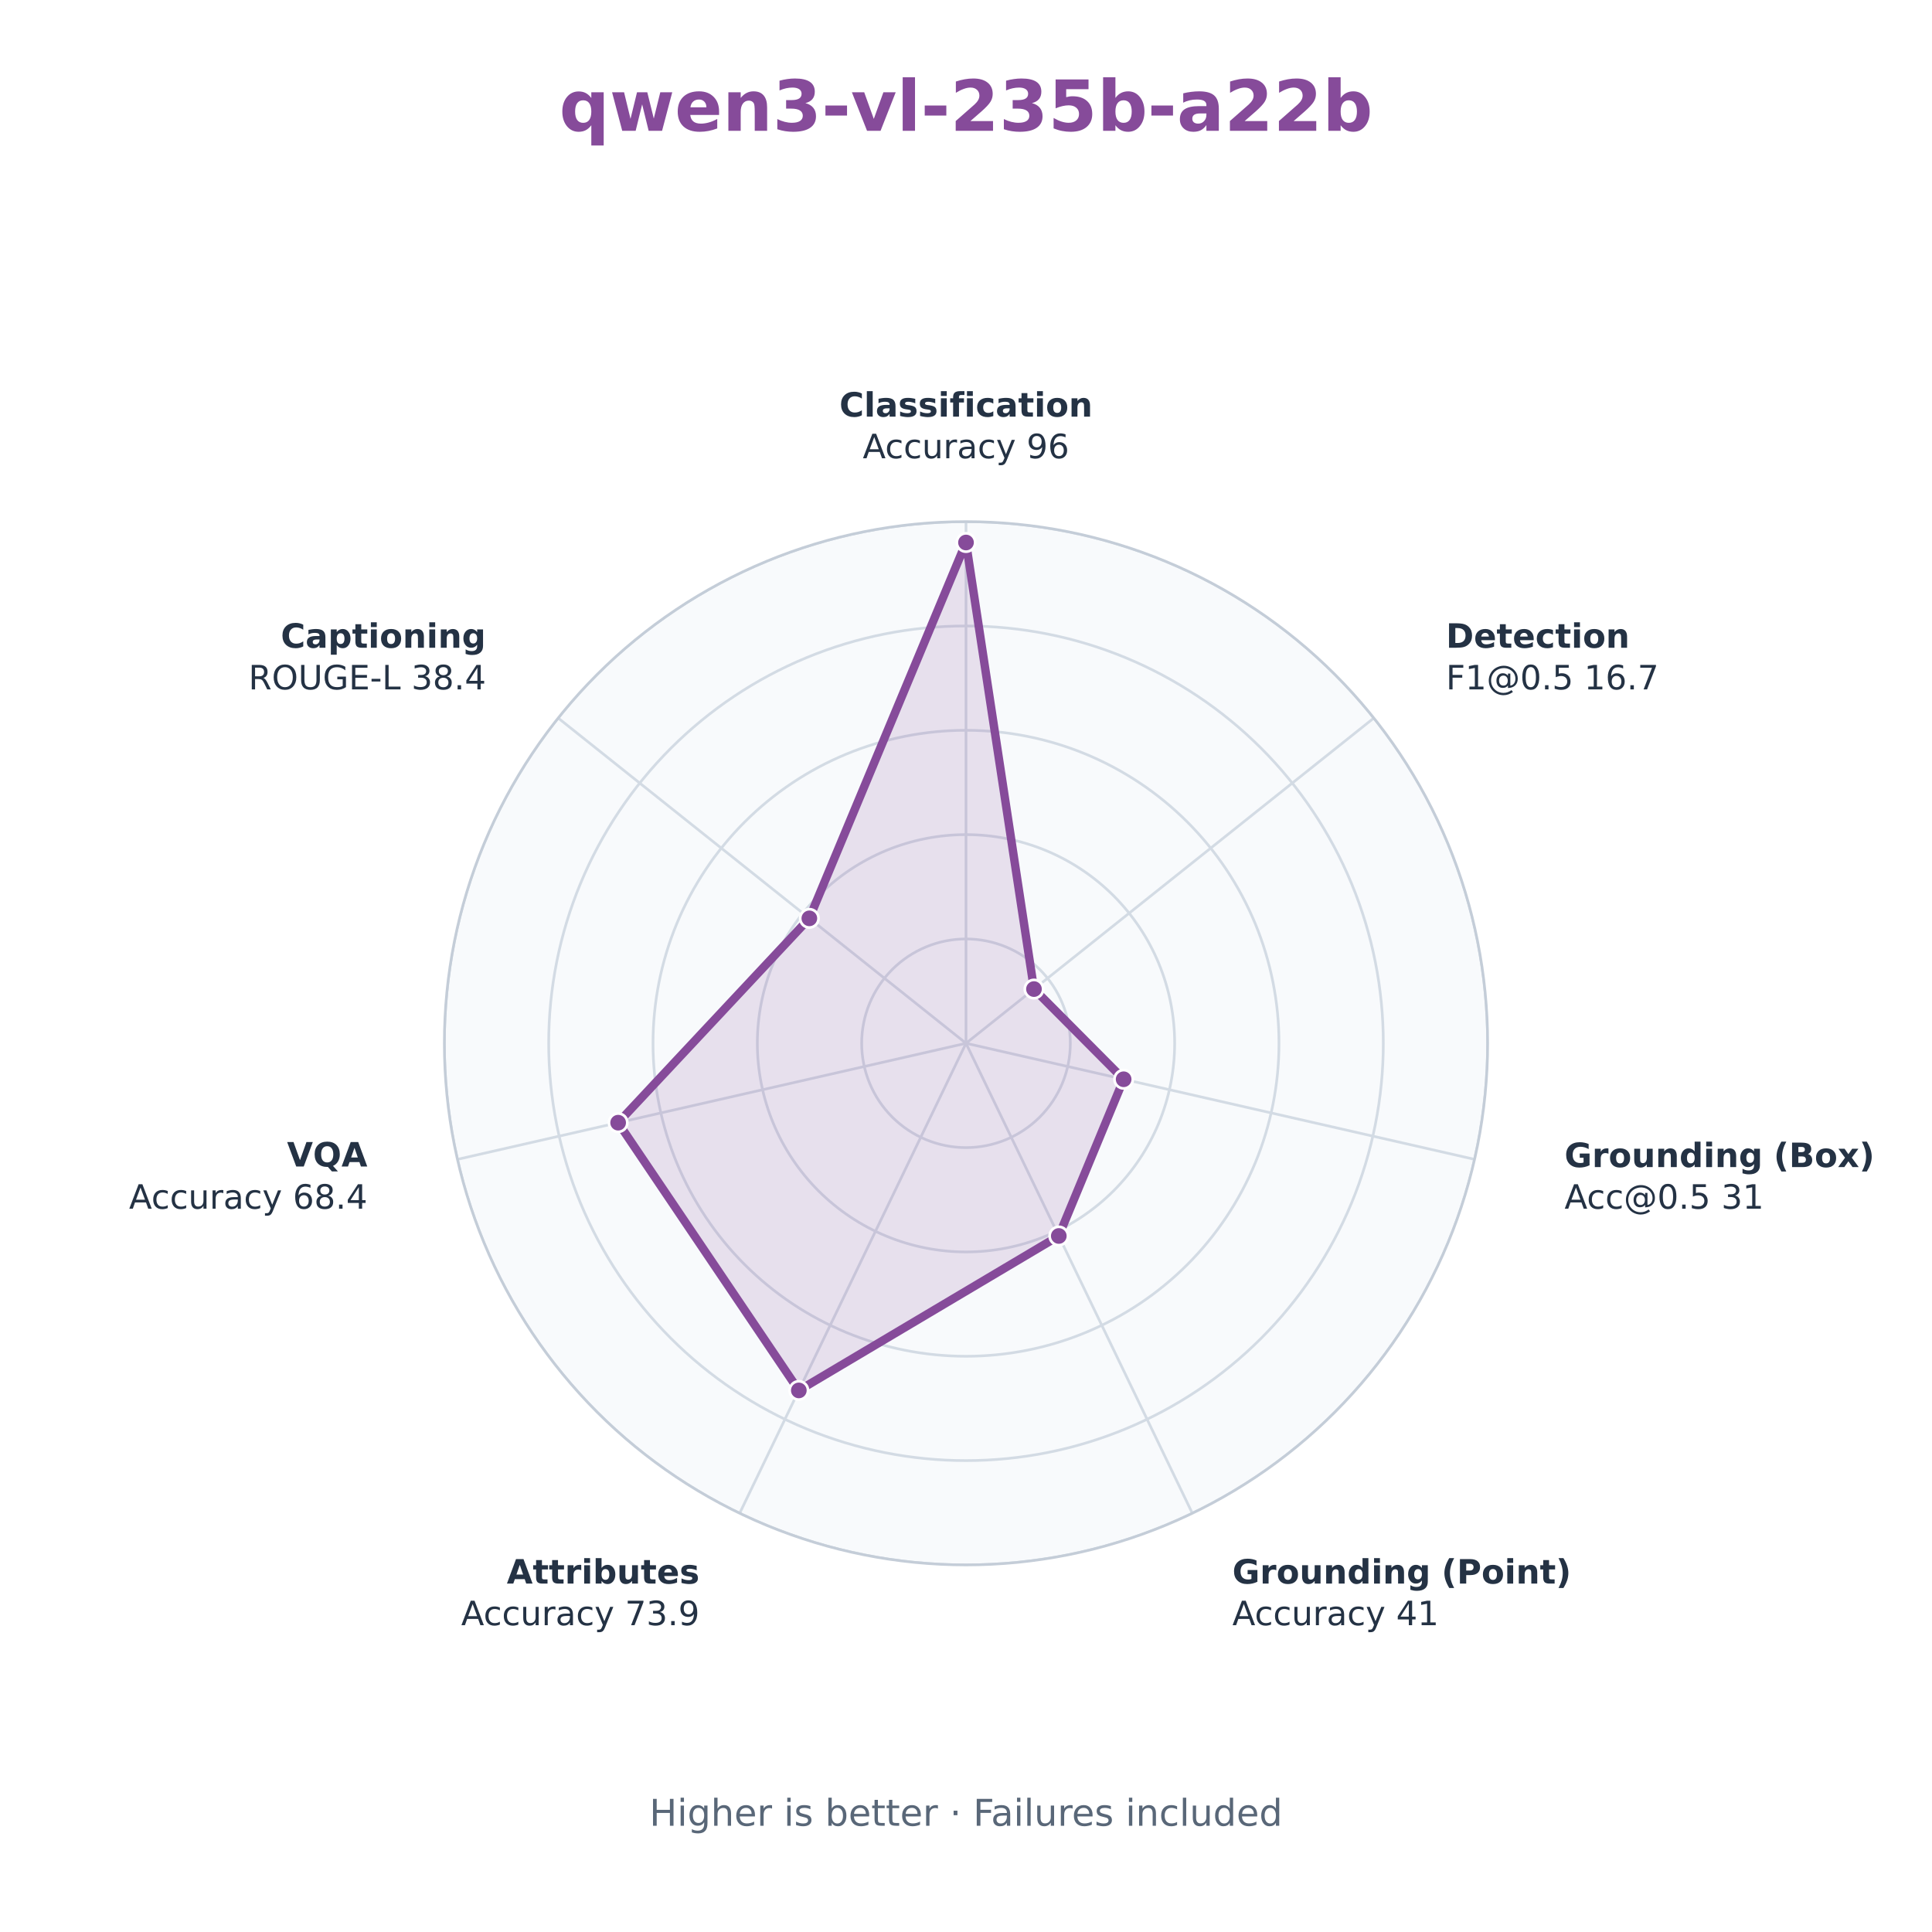
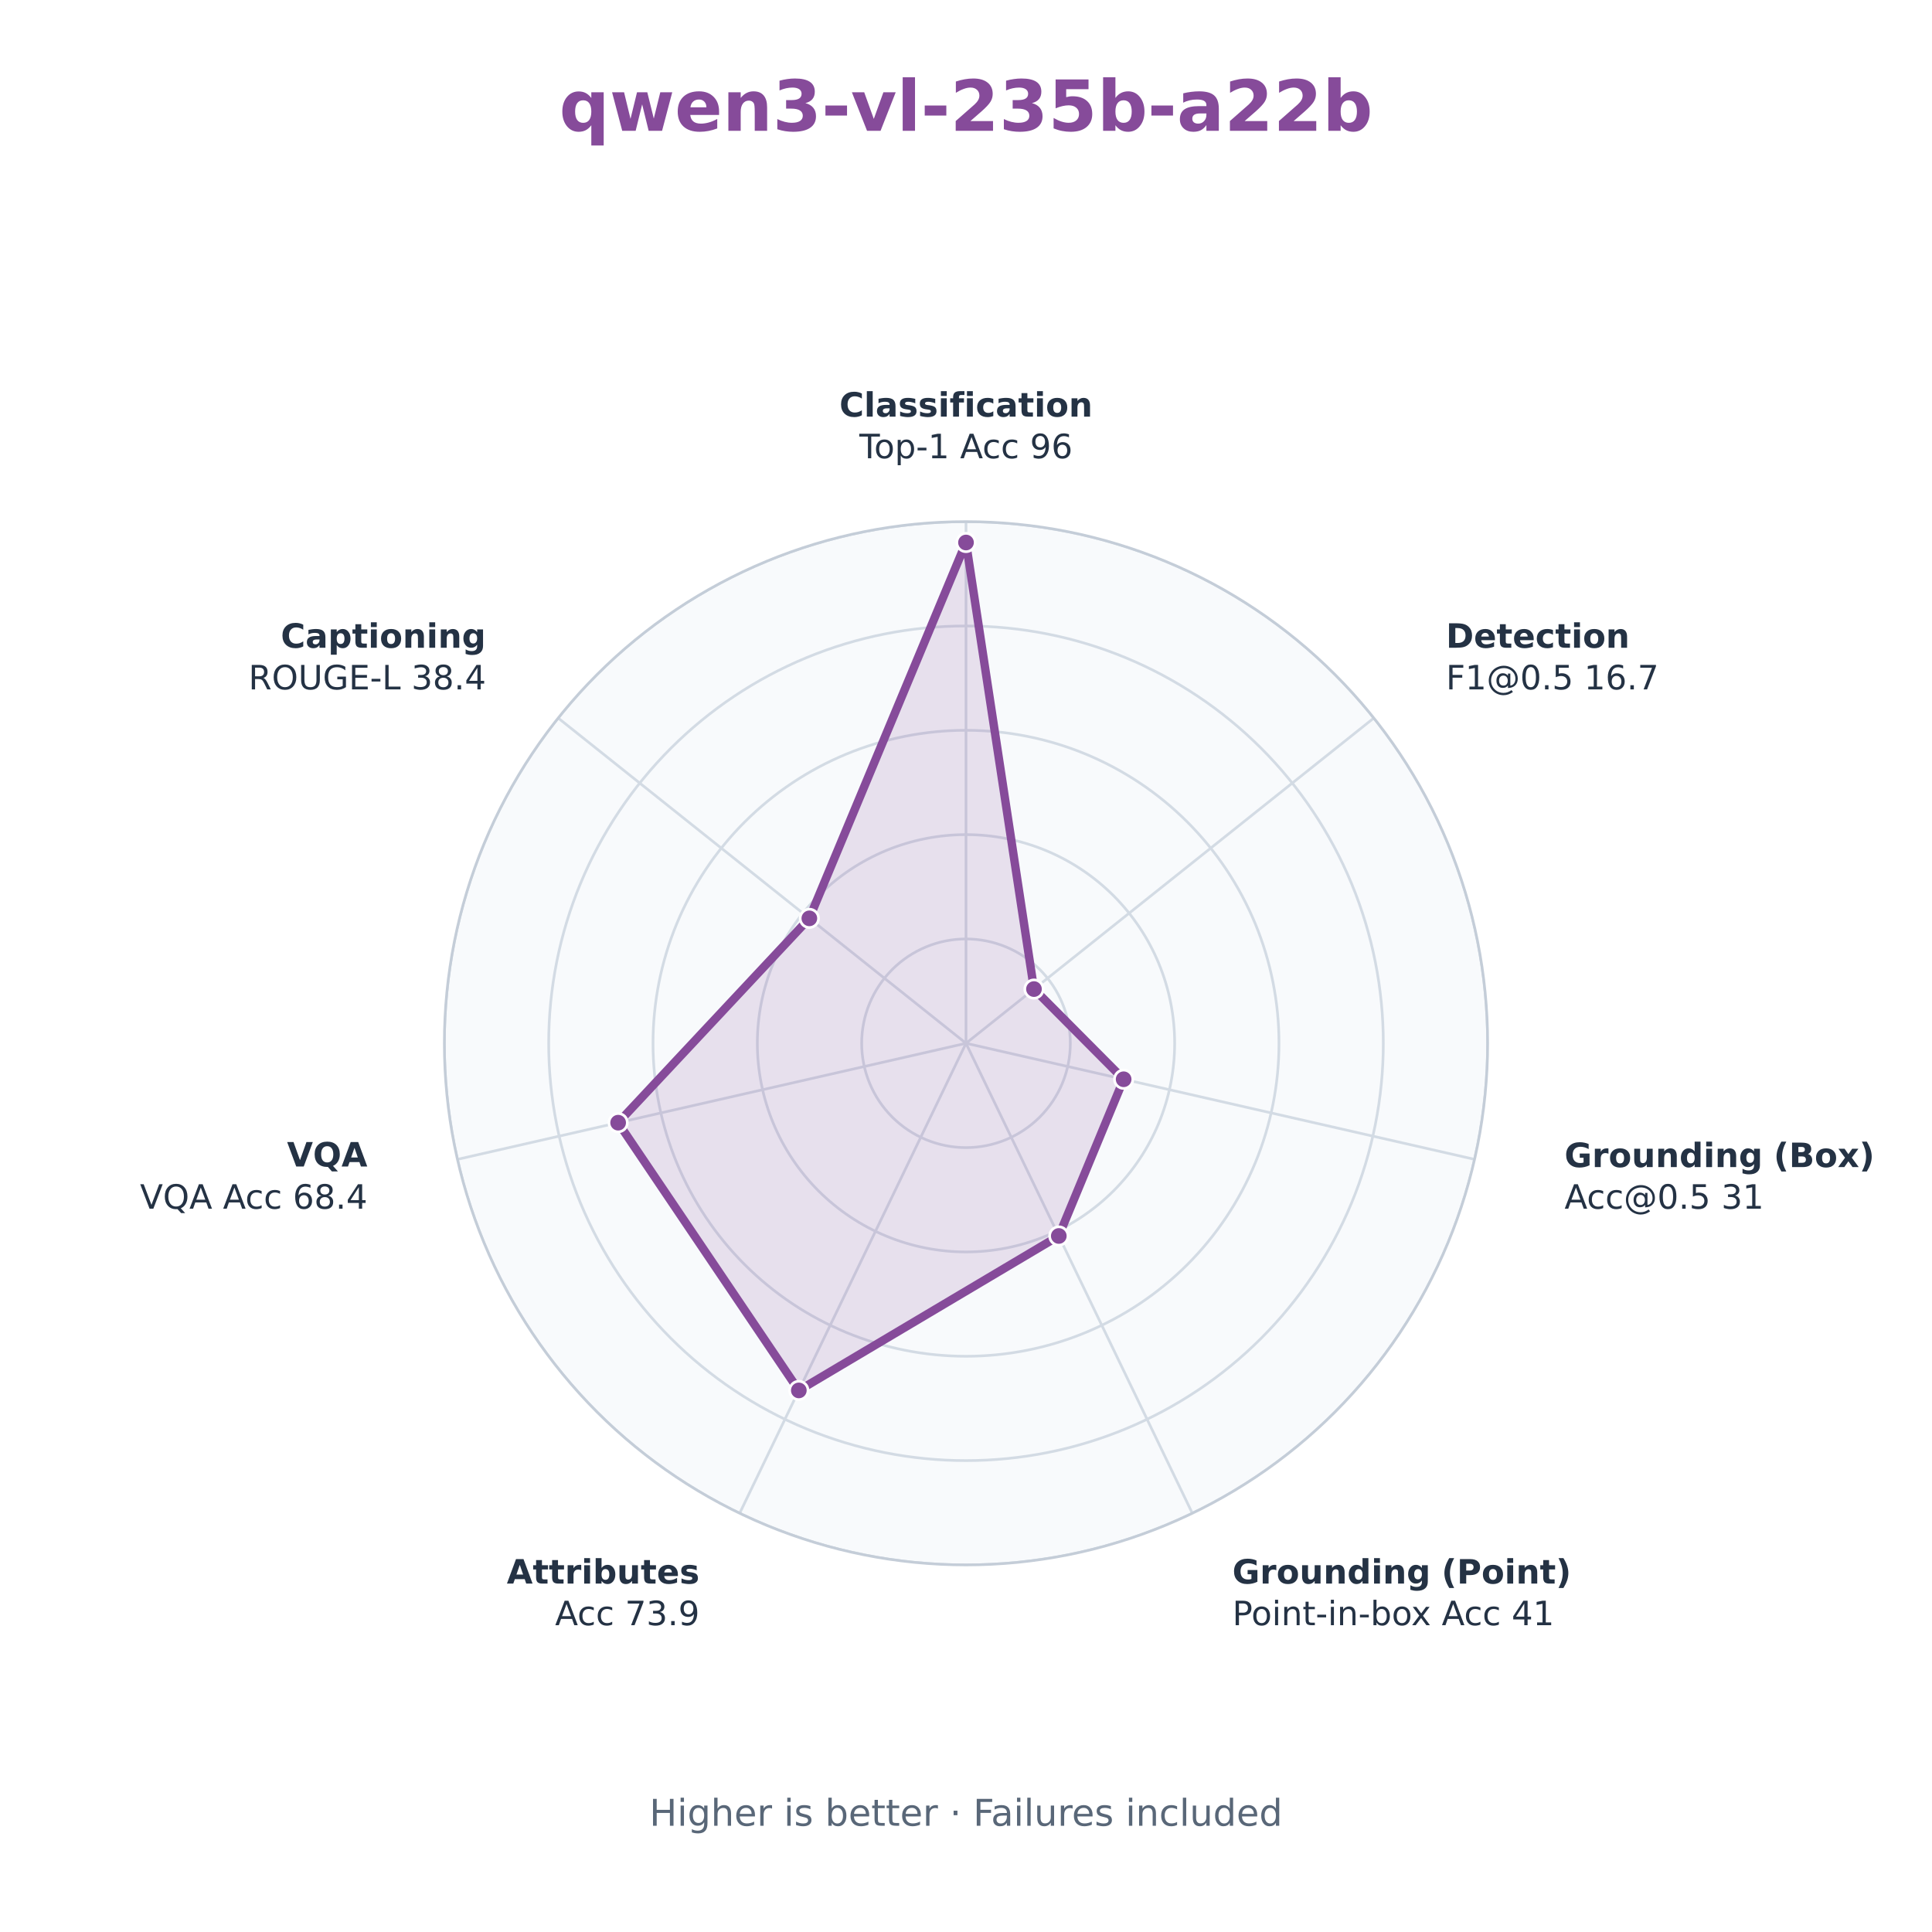
<svg xmlns="http://www.w3.org/2000/svg" xmlns:xlink="http://www.w3.org/1999/xlink" width="576pt" height="576pt" viewBox="0 0 576 576" version="1.1">
  <defs>
    <style type="text/css">*{stroke-linejoin: round; stroke-linecap: butt}</style>
  </defs>
  <g id="figure_1">
    <g id="patch_1">
      <path d="M 0 576  L 576 576  L 576 0  L 0 0  z " style="fill: #ffffff" />
    </g>
    <g id="axes_1">
      <g id="patch_2">
        <path d="M 443.52 311.04  C 443.52 290.617 439.497 270.393 431.682 251.525  C 423.866 232.657 412.41 215.512 397.969 201.071  C 383.528 186.63 366.383 175.174 347.515 167.358  C 328.647 159.543 308.423 155.52 288 155.52  C 267.577 155.52 247.353 159.543 228.485 167.358  C 209.617 175.174 192.472 186.63 178.031 201.071  C 163.59 215.512 152.134 232.657 144.318 251.525  C 136.503 270.393 132.48 290.617 132.48 311.04  C 132.48 331.463 136.503 351.687 144.318 370.555  C 152.134 389.423 163.59 406.568 178.031 421.009  C 192.472 435.45 209.617 446.906 228.485 454.722  C 247.353 462.537 267.577 466.56 288 466.56  C 308.423 466.56 328.647 462.537 347.515 454.722  C 366.383 446.906 383.528 435.45 397.969 421.009  C 412.41 406.568 423.866 389.423 431.682 370.555  C 439.497 351.687 443.52 331.463 443.52 311.04  M 288 311.04  C 288 311.04 288 311.04 288 311.04  C 288 311.04 288 311.04 288 311.04  C 288 311.04 288 311.04 288 311.04  C 288 311.04 288 311.04 288 311.04  C 288 311.04 288 311.04 288 311.04  C 288 311.04 288 311.04 288 311.04  C 288 311.04 288 311.04 288 311.04  C 288 311.04 288 311.04 288 311.04  C 288 311.04 288 311.04 288 311.04  C 288 311.04 288 311.04 288 311.04  C 288 311.04 288 311.04 288 311.04  C 288 311.04 288 311.04 288 311.04  C 288 311.04 288 311.04 288 311.04  C 288 311.04 288 311.04 288 311.04  C 288 311.04 288 311.04 288 311.04  C 288 311.04 288 311.04 288 311.04  z " style="fill: #f8fafc" />
      </g>
      <g id="matplotlib.axis_1">
        <g id="xtick_1">
          <g id="line2d_1">
            <path d="M 288 311.04  L 288 155.52  " clip-path="url(#p359e92c300)" style="fill: none; stroke: #d3dbe4; stroke-width: 0.8; stroke-linecap: square" />
          </g>
          <g id="text_1">
            <g style="fill: #243244" transform="translate(250.25 124.6179)">
              <text>
                <tspan x="0" y="-0.406" style="font-weight: 700; font-size: 10px; font-family: 'DejaVu Sans'; fill: #243244">C</tspan>
                <tspan x="7.339" y="-0.406" style="font-weight: 700; font-size: 10px; font-family: 'DejaVu Sans'; fill: #243244">l</tspan>
                <tspan x="10.767" y="-0.406" style="font-weight: 700; font-size: 10px; font-family: 'DejaVu Sans'; fill: #243244">a</tspan>
                <tspan x="17.515" y="-0.406" style="font-weight: 700; font-size: 10px; font-family: 'DejaVu Sans'; fill: #243244">s</tspan>
                <tspan x="23.467" y="-0.406" style="font-weight: 700; font-size: 10px; font-family: 'DejaVu Sans'; fill: #243244">s</tspan>
                <tspan x="29.419" y="-0.406" style="font-weight: 700; font-size: 10px; font-family: 'DejaVu Sans'; fill: #243244">i</tspan>
                <tspan x="32.847" y="-0.406" style="font-weight: 700; font-size: 10px; font-family: 'DejaVu Sans'; fill: #243244">f</tspan>
                <tspan x="37.197" y="-0.406" style="font-weight: 700; font-size: 10px; font-family: 'DejaVu Sans'; fill: #243244">i</tspan>
                <tspan x="40.625" y="-0.406" style="font-weight: 700; font-size: 10px; font-family: 'DejaVu Sans'; fill: #243244">c</tspan>
                <tspan x="46.553" y="-0.406" style="font-weight: 700; font-size: 10px; font-family: 'DejaVu Sans'; fill: #243244">a</tspan>
                <tspan x="53.301" y="-0.406" style="font-weight: 700; font-size: 10px; font-family: 'DejaVu Sans'; fill: #243244">t</tspan>
                <tspan x="58.081" y="-0.406" style="font-weight: 700; font-size: 10px; font-family: 'DejaVu Sans'; fill: #243244">i</tspan>
                <tspan x="61.509" y="-0.406" style="font-weight: 700; font-size: 10px; font-family: 'DejaVu Sans'; fill: #243244">o</tspan>
                <tspan x="68.379" y="-0.406" style="font-weight: 700; font-size: 10px; font-family: 'DejaVu Sans'; fill: #243244">n</tspan>
              </text>
            </g>
-             <text style="font-size: 10px; font-family: 'DejaVu Sans'; fill: #243244" transform="translate(257.2203 136.6198)">Accuracy 96</text>
+             <text style="font-size: 10px; font-family: 'DejaVu Sans'; fill: #243244" transform="translate(256.2047 136.6198)">Top-1 Acc 96</text>
          </g>
        </g>
        <g id="xtick_2">
          <g id="line2d_2">
            <path d="M 288 311.04  L 409.59 214.075  " clip-path="url(#p359e92c300)" style="fill: none; stroke: #d3dbe4; stroke-width: 0.8; stroke-linecap: square" />
          </g>
          <g id="text_2">
            <g style="fill: #243244" transform="translate(431.0908 193.5267)">
              <text>
                <tspan x="0" y="-0.406" style="font-weight: 700; font-size: 10px; font-family: 'DejaVu Sans'; fill: #243244">D</tspan>
                <tspan x="8.301" y="-0.406" style="font-weight: 700; font-size: 10px; font-family: 'DejaVu Sans'; fill: #243244">e</tspan>
                <tspan x="15.083" y="-0.406" style="font-weight: 700; font-size: 10px; font-family: 'DejaVu Sans'; fill: #243244">t</tspan>
                <tspan x="19.863" y="-0.406" style="font-weight: 700; font-size: 10px; font-family: 'DejaVu Sans'; fill: #243244">e</tspan>
                <tspan x="26.646" y="-0.406" style="font-weight: 700; font-size: 10px; font-family: 'DejaVu Sans'; fill: #243244">c</tspan>
                <tspan x="32.573" y="-0.406" style="font-weight: 700; font-size: 10px; font-family: 'DejaVu Sans'; fill: #243244">t</tspan>
                <tspan x="37.354" y="-0.406" style="font-weight: 700; font-size: 10px; font-family: 'DejaVu Sans'; fill: #243244">i</tspan>
                <tspan x="40.781" y="-0.406" style="font-weight: 700; font-size: 10px; font-family: 'DejaVu Sans'; fill: #243244">o</tspan>
                <tspan x="47.651" y="-0.406" style="font-weight: 700; font-size: 10px; font-family: 'DejaVu Sans'; fill: #243244">n</tspan>
              </text>
            </g>
            <text style="font-size: 10px; font-family: 'DejaVu Sans'; fill: #243244" transform="translate(431.0908 205.5287)">F1@0.5 16.7</text>
          </g>
        </g>
        <g id="xtick_3">
          <g id="line2d_3">
            <path d="M 288 311.04  L 439.621 345.646  " clip-path="url(#p359e92c300)" style="fill: none; stroke: #d3dbe4; stroke-width: 0.8; stroke-linecap: square" />
          </g>
          <g id="text_3">
            <g style="fill: #243244" transform="translate(466.4313 348.3636)">
              <text>
                <tspan x="0" y="-0.406" style="font-weight: 700; font-size: 10px; font-family: 'DejaVu Sans'; fill: #243244">G</tspan>
                <tspan x="8.208" y="-0.406" style="font-weight: 700; font-size: 10px; font-family: 'DejaVu Sans'; fill: #243244">r</tspan>
                <tspan x="13.14" y="-0.406" style="font-weight: 700; font-size: 10px; font-family: 'DejaVu Sans'; fill: #243244">o</tspan>
                <tspan x="20.01" y="-0.406" style="font-weight: 700; font-size: 10px; font-family: 'DejaVu Sans'; fill: #243244">u</tspan>
                <tspan x="27.129" y="-0.406" style="font-weight: 700; font-size: 10px; font-family: 'DejaVu Sans'; fill: #243244">n</tspan>
                <tspan x="34.248" y="-0.406" style="font-weight: 700; font-size: 10px; font-family: 'DejaVu Sans'; fill: #243244">d</tspan>
                <tspan x="41.406" y="-0.406" style="font-weight: 700; font-size: 10px; font-family: 'DejaVu Sans'; fill: #243244">i</tspan>
                <tspan x="44.834" y="-0.406" style="font-weight: 700; font-size: 10px; font-family: 'DejaVu Sans'; fill: #243244">n</tspan>
                <tspan x="51.953" y="-0.406" style="font-weight: 700; font-size: 10px; font-family: 'DejaVu Sans'; fill: #243244">g</tspan>
                <tspan x="62.358" y="-0.406" style="font-weight: 700; font-size: 10px; font-family: 'DejaVu Sans'; fill: #243244">(</tspan>
                <tspan x="66.929" y="-0.406" style="font-weight: 700; font-size: 10px; font-family: 'DejaVu Sans'; fill: #243244">B</tspan>
                <tspan x="74.551" y="-0.406" style="font-weight: 700; font-size: 10px; font-family: 'DejaVu Sans'; fill: #243244">o</tspan>
                <tspan x="81.421" y="-0.406" style="font-weight: 700; font-size: 10px; font-family: 'DejaVu Sans'; fill: #243244">x</tspan>
                <tspan x="87.871" y="-0.406" style="font-weight: 700; font-size: 10px; font-family: 'DejaVu Sans'; fill: #243244">)</tspan>
              </text>
            </g>
            <text style="font-size: 10px; font-family: 'DejaVu Sans'; fill: #243244" transform="translate(466.4313 360.3656)">Acc@0.5 31</text>
          </g>
        </g>
        <g id="xtick_4">
          <g id="line2d_4">
            <path d="M 288 311.04  L 355.478 451.159  " clip-path="url(#p359e92c300)" style="fill: none; stroke: #d3dbe4; stroke-width: 0.8; stroke-linecap: square" />
          </g>
          <g id="text_4">
-             <g style="fill: #243244" transform="translate(367.4094 472.5332)">
+             <g style="fill: #243244" transform="translate(367.4094 472.5328)">
              <text>
                <tspan x="0" y="-0.406" style="font-weight: 700; font-size: 10px; font-family: 'DejaVu Sans'; fill: #243244">G</tspan>
                <tspan x="8.208" y="-0.406" style="font-weight: 700; font-size: 10px; font-family: 'DejaVu Sans'; fill: #243244">r</tspan>
                <tspan x="13.14" y="-0.406" style="font-weight: 700; font-size: 10px; font-family: 'DejaVu Sans'; fill: #243244">o</tspan>
                <tspan x="20.01" y="-0.406" style="font-weight: 700; font-size: 10px; font-family: 'DejaVu Sans'; fill: #243244">u</tspan>
                <tspan x="27.129" y="-0.406" style="font-weight: 700; font-size: 10px; font-family: 'DejaVu Sans'; fill: #243244">n</tspan>
                <tspan x="34.248" y="-0.406" style="font-weight: 700; font-size: 10px; font-family: 'DejaVu Sans'; fill: #243244">d</tspan>
                <tspan x="41.406" y="-0.406" style="font-weight: 700; font-size: 10px; font-family: 'DejaVu Sans'; fill: #243244">i</tspan>
                <tspan x="44.834" y="-0.406" style="font-weight: 700; font-size: 10px; font-family: 'DejaVu Sans'; fill: #243244">n</tspan>
                <tspan x="51.953" y="-0.406" style="font-weight: 700; font-size: 10px; font-family: 'DejaVu Sans'; fill: #243244">g</tspan>
                <tspan x="62.358" y="-0.406" style="font-weight: 700; font-size: 10px; font-family: 'DejaVu Sans'; fill: #243244">(</tspan>
                <tspan x="66.929" y="-0.406" style="font-weight: 700; font-size: 10px; font-family: 'DejaVu Sans'; fill: #243244">P</tspan>
                <tspan x="74.258" y="-0.406" style="font-weight: 700; font-size: 10px; font-family: 'DejaVu Sans'; fill: #243244">o</tspan>
                <tspan x="81.128" y="-0.406" style="font-weight: 700; font-size: 10px; font-family: 'DejaVu Sans'; fill: #243244">i</tspan>
                <tspan x="84.556" y="-0.406" style="font-weight: 700; font-size: 10px; font-family: 'DejaVu Sans'; fill: #243244">n</tspan>
                <tspan x="91.675" y="-0.406" style="font-weight: 700; font-size: 10px; font-family: 'DejaVu Sans'; fill: #243244">t</tspan>
                <tspan x="96.455" y="-0.406" style="font-weight: 700; font-size: 10px; font-family: 'DejaVu Sans'; fill: #243244">)</tspan>
              </text>
            </g>
-             <text style="font-size: 10px; font-family: 'DejaVu Sans'; fill: #243244" transform="translate(367.4094 484.5351)">Accuracy 41</text>
+             <text style="font-size: 10px; font-family: 'DejaVu Sans'; fill: #243244" transform="translate(367.4094 484.5355)">Point-in-box Acc 41</text>
          </g>
        </g>
        <g id="xtick_5">
          <g id="line2d_5">
            <path d="M 288 311.04  L 220.522 451.159  " clip-path="url(#p359e92c300)" style="fill: none; stroke: #d3dbe4; stroke-width: 0.8; stroke-linecap: square" />
          </g>
          <g id="text_5">
            <g style="fill: #243244" transform="translate(151.0906 472.5332)">
              <text>
                <tspan x="0" y="-0.406" style="font-weight: 700; font-size: 10px; font-family: 'DejaVu Sans'; fill: #243244">A</tspan>
                <tspan x="7.739" y="-0.406" style="font-weight: 700; font-size: 10px; font-family: 'DejaVu Sans'; fill: #243244">t</tspan>
                <tspan x="12.52" y="-0.406" style="font-weight: 700; font-size: 10px; font-family: 'DejaVu Sans'; fill: #243244">t</tspan>
                <tspan x="17.3" y="-0.406" style="font-weight: 700; font-size: 10px; font-family: 'DejaVu Sans'; fill: #243244">r</tspan>
                <tspan x="22.231" y="-0.406" style="font-weight: 700; font-size: 10px; font-family: 'DejaVu Sans'; fill: #243244">i</tspan>
                <tspan x="25.659" y="-0.406" style="font-weight: 700; font-size: 10px; font-family: 'DejaVu Sans'; fill: #243244">b</tspan>
                <tspan x="32.817" y="-0.406" style="font-weight: 700; font-size: 10px; font-family: 'DejaVu Sans'; fill: #243244">u</tspan>
                <tspan x="39.937" y="-0.406" style="font-weight: 700; font-size: 10px; font-family: 'DejaVu Sans'; fill: #243244">t</tspan>
                <tspan x="44.717" y="-0.406" style="font-weight: 700; font-size: 10px; font-family: 'DejaVu Sans'; fill: #243244">e</tspan>
                <tspan x="51.499" y="-0.406" style="font-weight: 700; font-size: 10px; font-family: 'DejaVu Sans'; fill: #243244">s</tspan>
              </text>
            </g>
-             <text style="font-size: 10px; font-family: 'DejaVu Sans'; fill: #243244" transform="translate(137.4906 484.5351)">Accuracy 73.9</text>
+             <text style="font-size: 10px; font-family: 'DejaVu Sans'; fill: #243244" transform="translate(165.4843 484.5351)">Acc 73.9</text>
          </g>
        </g>
        <g id="xtick_6">
          <g id="line2d_6">
            <path d="M 288 311.04  L 136.379 345.646  " clip-path="url(#p359e92c300)" style="fill: none; stroke: #d3dbe4; stroke-width: 0.8; stroke-linecap: square" />
          </g>
          <g id="text_6">
            <g style="fill: #243244" transform="translate(85.56869 348.3625)">
              <text>
                <tspan x="0" y="-0.578" style="font-weight: 700; font-size: 10px; font-family: 'DejaVu Sans'; fill: #243244">V</tspan>
                <tspan x="7.739" y="-0.578" style="font-weight: 700; font-size: 10px; font-family: 'DejaVu Sans'; fill: #243244">Q</tspan>
                <tspan x="16.24" y="-0.578" style="font-weight: 700; font-size: 10px; font-family: 'DejaVu Sans'; fill: #243244">A</tspan>
              </text>
            </g>
-             <text style="font-size: 10px; font-family: 'DejaVu Sans'; fill: #243244" transform="translate(38.46869 360.3644)">Accuracy 68.4</text>
+             <text style="font-size: 10px; font-family: 'DejaVu Sans'; fill: #243244" transform="translate(41.73119 360.3644)">VQA Acc 68.4</text>
          </g>
        </g>
        <g id="xtick_7">
          <g id="line2d_7">
            <path d="M 288 311.04  L 166.41 214.075  " clip-path="url(#p359e92c300)" style="fill: none; stroke: #d3dbe4; stroke-width: 0.8; stroke-linecap: square" />
          </g>
          <g id="text_7">
            <g style="fill: #243244" transform="translate(83.7092 193.5267)">
              <text>
                <tspan x="0" y="-0.406" style="font-weight: 700; font-size: 10px; font-family: 'DejaVu Sans'; fill: #243244">C</tspan>
                <tspan x="7.339" y="-0.406" style="font-weight: 700; font-size: 10px; font-family: 'DejaVu Sans'; fill: #243244">a</tspan>
                <tspan x="14.087" y="-0.406" style="font-weight: 700; font-size: 10px; font-family: 'DejaVu Sans'; fill: #243244">p</tspan>
                <tspan x="21.245" y="-0.406" style="font-weight: 700; font-size: 10px; font-family: 'DejaVu Sans'; fill: #243244">t</tspan>
                <tspan x="26.025" y="-0.406" style="font-weight: 700; font-size: 10px; font-family: 'DejaVu Sans'; fill: #243244">i</tspan>
                <tspan x="29.453" y="-0.406" style="font-weight: 700; font-size: 10px; font-family: 'DejaVu Sans'; fill: #243244">o</tspan>
                <tspan x="36.323" y="-0.406" style="font-weight: 700; font-size: 10px; font-family: 'DejaVu Sans'; fill: #243244">n</tspan>
                <tspan x="43.442" y="-0.406" style="font-weight: 700; font-size: 10px; font-family: 'DejaVu Sans'; fill: #243244">i</tspan>
                <tspan x="46.87" y="-0.406" style="font-weight: 700; font-size: 10px; font-family: 'DejaVu Sans'; fill: #243244">n</tspan>
                <tspan x="53.989" y="-0.406" style="font-weight: 700; font-size: 10px; font-family: 'DejaVu Sans'; fill: #243244">g</tspan>
              </text>
            </g>
            <text style="font-size: 10px; font-family: 'DejaVu Sans'; fill: #243244" transform="translate(74.07952 205.5287)">ROUGE-L 38.4</text>
          </g>
        </g>
      </g>
      <g id="matplotlib.axis_2">
        <g id="ytick_1">
          <g id="line2d_8">
            <path d="M 288 279.936  C 292.085 279.936 296.129 280.741 299.903 282.304  C 303.677 283.867 307.106 286.158 309.994 289.046  C 312.882 291.934 315.173 295.363 316.736 299.137  C 318.299 302.911 319.104 306.955 319.104 311.04  C 319.104 315.125 318.299 319.169 316.736 322.943  C 315.173 326.717 312.882 330.146 309.994 333.034  C 307.106 335.922 303.677 338.213 299.903 339.776  C 296.129 341.339 292.085 342.144 288 342.144  C 283.915 342.144 279.871 341.339 276.097 339.776  C 272.323 338.213 268.894 335.922 266.006 333.034  C 263.118 330.146 260.827 326.717 259.264 322.943  C 257.701 319.169 256.896 315.125 256.896 311.04  C 256.896 306.955 257.701 302.911 259.264 299.137  C 260.827 295.363 263.118 291.934 266.006 289.046  C 268.894 286.158 272.323 283.867 276.097 282.304  C 279.871 280.741 283.915 279.936 288 279.936  " clip-path="url(#p359e92c300)" style="fill: none; stroke: #d3dbe4; stroke-width: 0.8; stroke-linecap: square" />
          </g>
        </g>
        <g id="ytick_2">
          <g id="line2d_9">
            <path d="M 288 248.832  C 296.169 248.832 304.259 250.441 311.806 253.567  C 319.353 256.693 326.211 261.276 331.988 267.052  C 337.764 272.829 342.347 279.687 345.473 287.234  C 348.599 294.781 350.208 302.871 350.208 311.04  C 350.208 319.209 348.599 327.299 345.473 334.846  C 342.347 342.393 337.764 349.251 331.988 355.028  C 326.211 360.804 319.353 365.387 311.806 368.513  C 304.259 371.639 296.169 373.248 288 373.248  C 279.831 373.248 271.741 371.639 264.194 368.513  C 256.647 365.387 249.789 360.804 244.012 355.028  C 238.236 349.251 233.653 342.393 230.527 334.846  C 227.401 327.299 225.792 319.209 225.792 311.04  C 225.792 302.871 227.401 294.781 230.527 287.234  C 233.653 279.687 238.236 272.829 244.012 267.052  C 249.789 261.276 256.647 256.693 264.194 253.567  C 271.741 250.441 279.831 248.832 288 248.832  " clip-path="url(#p359e92c300)" style="fill: none; stroke: #d3dbe4; stroke-width: 0.8; stroke-linecap: square" />
          </g>
        </g>
        <g id="ytick_3">
          <g id="line2d_10">
            <path d="M 288 217.728  C 300.254 217.728 312.388 220.142 323.709 224.831  C 335.03 229.52 345.317 236.394 353.982 245.058  C 362.646 253.723 369.52 264.01 374.209 275.331  C 378.898 286.652 381.312 298.786 381.312 311.04  C 381.312 323.294 378.898 335.428 374.209 346.749  C 369.52 358.07 362.646 368.357 353.982 377.022  C 345.317 385.686 335.03 392.56 323.709 397.249  C 312.388 401.938 300.254 404.352 288 404.352  C 275.746 404.352 263.612 401.938 252.291 397.249  C 240.97 392.56 230.683 385.686 222.018 377.022  C 213.354 368.357 206.48 358.07 201.791 346.749  C 197.102 335.428 194.688 323.294 194.688 311.04  C 194.688 298.786 197.102 286.652 201.791 275.331  C 206.48 264.01 213.354 253.723 222.018 245.058  C 230.683 236.394 240.97 229.52 252.291 224.831  C 263.612 220.142 275.746 217.728 288 217.728  " clip-path="url(#p359e92c300)" style="fill: none; stroke: #d3dbe4; stroke-width: 0.8; stroke-linecap: square" />
          </g>
        </g>
        <g id="ytick_4">
          <g id="line2d_11">
            <path d="M 288 186.624  C 304.338 186.624 320.517 189.842 335.612 196.095  C 350.706 202.347 364.423 211.512 375.975 223.065  C 387.528 234.617 396.693 248.334 402.945 263.428  C 409.198 278.523 412.416 294.702 412.416 311.04  C 412.416 327.378 409.198 343.557 402.945 358.652  C 396.693 373.746 387.528 387.463 375.975 399.015  C 364.423 410.568 350.706 419.733 335.612 425.985  C 320.517 432.238 304.338 435.456 288 435.456  C 271.662 435.456 255.483 432.238 240.388 425.985  C 225.294 419.733 211.577 410.568 200.025 399.015  C 188.472 387.463 179.307 373.746 173.055 358.652  C 166.802 343.557 163.584 327.378 163.584 311.04  C 163.584 294.702 166.802 278.523 173.055 263.428  C 179.307 248.334 188.472 234.617 200.025 223.065  C 211.577 211.512 225.294 202.347 240.388 196.095  C 255.483 189.842 271.662 186.624 288 186.624  " clip-path="url(#p359e92c300)" style="fill: none; stroke: #d3dbe4; stroke-width: 0.8; stroke-linecap: square" />
          </g>
        </g>
        <g id="ytick_5">
          <g id="line2d_12">
            <path d="M 288 155.52  C 308.423 155.52 328.647 159.543 347.515 167.358  C 366.383 175.174 383.528 186.63 397.969 201.071  C 412.41 215.512 423.866 232.657 431.682 251.525  C 439.497 270.393 443.52 290.617 443.52 311.04  C 443.52 331.463 439.497 351.687 431.682 370.555  C 423.866 389.423 412.41 406.568 397.969 421.009  C 383.528 435.45 366.383 446.906 347.515 454.722  C 328.647 462.537 308.423 466.56 288 466.56  C 267.577 466.56 247.353 462.537 228.485 454.722  C 209.617 446.906 192.472 435.45 178.031 421.009  C 163.59 406.568 152.134 389.423 144.318 370.555  C 136.503 351.687 132.48 331.463 132.48 311.04  C 132.48 290.617 136.503 270.393 144.318 251.525  C 152.134 232.657 163.59 215.512 178.031 201.071  C 192.472 186.63 209.617 175.174 228.485 167.358  C 247.353 159.543 267.577 155.52 288 155.52  " clip-path="url(#p359e92c300)" style="fill: none; stroke: #d3dbe4; stroke-width: 0.8; stroke-linecap: square" />
          </g>
        </g>
      </g>
      <g id="patch_3">
        <path d="M 288 161.741  L 308.265 294.879  L 335.002 321.768  L 315.666 368.489  L 238.16 414.535  L 184.291 334.711  L 241.295 273.794  z " clip-path="url(#p359e92c300)" style="fill: #864b9a; opacity: 0.15; stroke: #864b9a; stroke-linejoin: miter" />
      </g>
      <g id="patch_4">
        <path d="M 288 155.52  C 267.577 155.52 247.353 159.543 228.485 167.358  C 209.617 175.174 192.472 186.63 178.031 201.071  C 163.59 215.512 152.134 232.657 144.318 251.525  C 136.503 270.393 132.48 290.617 132.48 311.04  C 132.48 331.463 136.503 351.687 144.318 370.555  C 152.134 389.423 163.59 406.568 178.031 421.009  C 192.472 435.45 209.617 446.906 228.485 454.722  C 247.353 462.537 267.577 466.56 288 466.56  C 308.423 466.56 328.647 462.537 347.515 454.722  C 366.383 446.906 383.528 435.45 397.969 421.009  C 412.41 406.568 423.866 389.423 431.682 370.555  C 439.497 351.687 443.52 331.463 443.52 311.04  C 443.52 290.617 439.497 270.393 431.682 251.525  C 423.866 232.657 412.41 215.512 397.969 201.071  C 383.528 186.63 366.383 175.174 347.515 167.358  C 328.647 159.543 308.423 155.52 288 155.52  " style="fill: none; stroke: #c4cdd8; stroke-width: 0.8; stroke-linejoin: miter; stroke-linecap: square" />
      </g>
      <g id="line2d_13">
        <path d="M 288 161.741  L 308.265 294.879  L 335.002 321.768  L 315.666 368.489  L 238.16 414.535  L 184.291 334.711  L 241.295 273.794  L 288 161.741  " clip-path="url(#p359e92c300)" style="fill: none; stroke: #864b9a; stroke-width: 2.5; stroke-linecap: square" />
      </g>
      <g id="PathCollection_1">
        <defs>
          <path id="m9d74f6285f" d="M 0 2.739  C 0.726 2.739 1.423 2.45 1.936 1.936  C 2.45 1.423 2.739 0.726 2.739 0  C 2.739 -0.726 2.45 -1.423 1.936 -1.936  C 1.423 -2.45 0.726 -2.739 0 -2.739  C -0.726 -2.739 -1.423 -2.45 -1.936 -1.936  C -2.45 -1.423 -2.739 -0.726 -2.739 0  C -2.739 0.726 -2.45 1.423 -1.936 1.936  C -1.423 2.45 -0.726 2.739 0 2.739  z " style="stroke: #ffffff; stroke-width: 0.8" />
        </defs>
        <g clip-path="url(#p359e92c300)">
          <use xlink:href="#m9d74f6285f" x="288" y="161.741" style="fill: #864b9a; stroke: #ffffff; stroke-width: 0.8" />
          <use xlink:href="#m9d74f6285f" x="308.265" y="294.879" style="fill: #864b9a; stroke: #ffffff; stroke-width: 0.8" />
          <use xlink:href="#m9d74f6285f" x="335.002" y="321.768" style="fill: #864b9a; stroke: #ffffff; stroke-width: 0.8" />
          <use xlink:href="#m9d74f6285f" x="315.666" y="368.489" style="fill: #864b9a; stroke: #ffffff; stroke-width: 0.8" />
          <use xlink:href="#m9d74f6285f" x="238.16" y="414.535" style="fill: #864b9a; stroke: #ffffff; stroke-width: 0.8" />
          <use xlink:href="#m9d74f6285f" x="184.291" y="334.711" style="fill: #864b9a; stroke: #ffffff; stroke-width: 0.8" />
          <use xlink:href="#m9d74f6285f" x="241.295" y="273.794" style="fill: #864b9a; stroke: #ffffff; stroke-width: 0.8" />
        </g>
      </g>
    </g>
    <g id="text_8">
      <text style="font-weight: 700; font-size: 21px; font-family: 'DejaVu Sans'; text-anchor: middle; fill: #864b9a" x="288" y="38.997" transform="rotate(-0 288 38.99672)">qwen3-vl-235b-a22b</text>
    </g>
    <g id="text_9">
      <text style="font-size: 11px; font-family: 'DejaVu Sans'; text-anchor: middle; fill: #596778" x="288" y="544.32" transform="rotate(-0 288 544.32)">Higher is better · Failures included</text>
    </g>
  </g>
  <defs>
    <clipPath id="p359e92c300">
      <path d="M 443.52 311.04  C 443.52 290.617 439.497 270.393 431.682 251.525  C 423.866 232.657 412.41 215.512 397.969 201.071  C 383.528 186.63 366.383 175.174 347.515 167.358  C 328.647 159.543 308.423 155.52 288 155.52  C 267.577 155.52 247.353 159.543 228.485 167.358  C 209.617 175.174 192.472 186.63 178.031 201.071  C 163.59 215.512 152.134 232.657 144.318 251.525  C 136.503 270.393 132.48 290.617 132.48 311.04  C 132.48 331.463 136.503 351.687 144.318 370.555  C 152.134 389.423 163.59 406.568 178.031 421.009  C 192.472 435.45 209.617 446.906 228.485 454.722  C 247.353 462.537 267.577 466.56 288 466.56  C 308.423 466.56 328.647 462.537 347.515 454.722  C 366.383 446.906 383.528 435.45 397.969 421.009  C 412.41 406.568 423.866 389.423 431.682 370.555  C 439.497 351.687 443.52 331.463 443.52 311.04  M 288 311.04  C 288 311.04 288 311.04 288 311.04  C 288 311.04 288 311.04 288 311.04  C 288 311.04 288 311.04 288 311.04  C 288 311.04 288 311.04 288 311.04  C 288 311.04 288 311.04 288 311.04  C 288 311.04 288 311.04 288 311.04  C 288 311.04 288 311.04 288 311.04  C 288 311.04 288 311.04 288 311.04  C 288 311.04 288 311.04 288 311.04  C 288 311.04 288 311.04 288 311.04  C 288 311.04 288 311.04 288 311.04  C 288 311.04 288 311.04 288 311.04  C 288 311.04 288 311.04 288 311.04  C 288 311.04 288 311.04 288 311.04  C 288 311.04 288 311.04 288 311.04  C 288 311.04 288 311.04 288 311.04  z " />
    </clipPath>
  </defs>
</svg>
